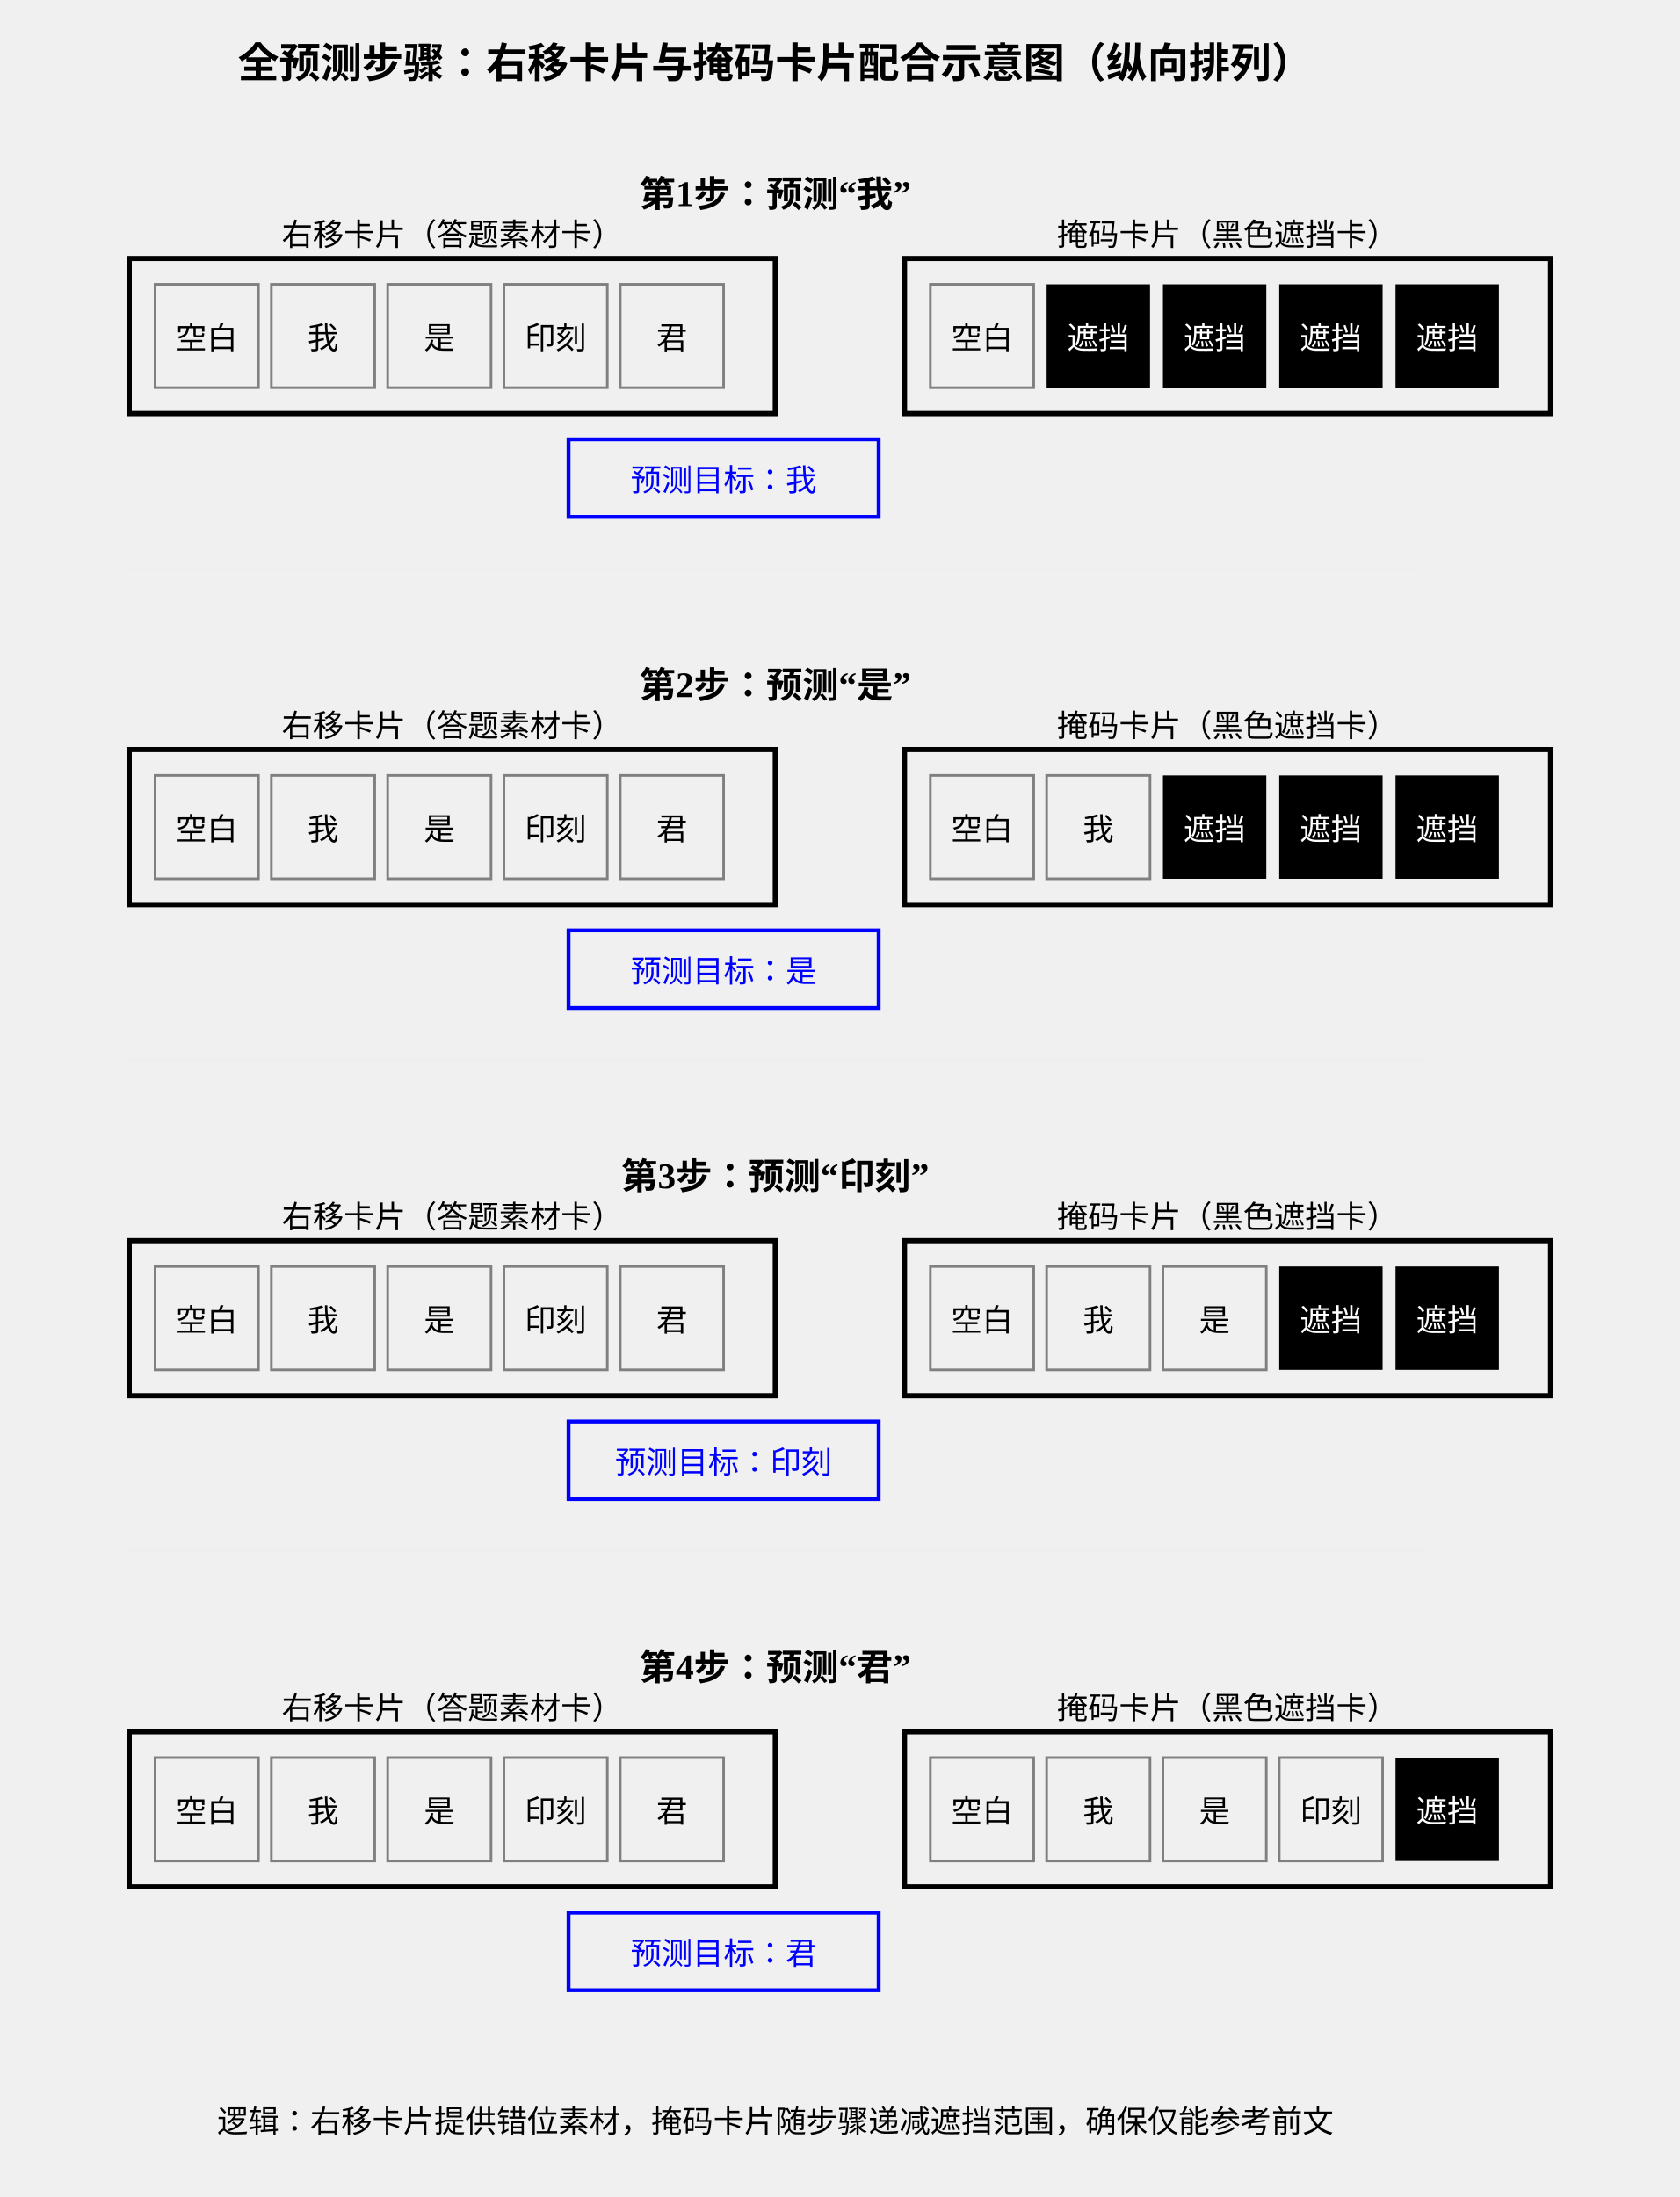
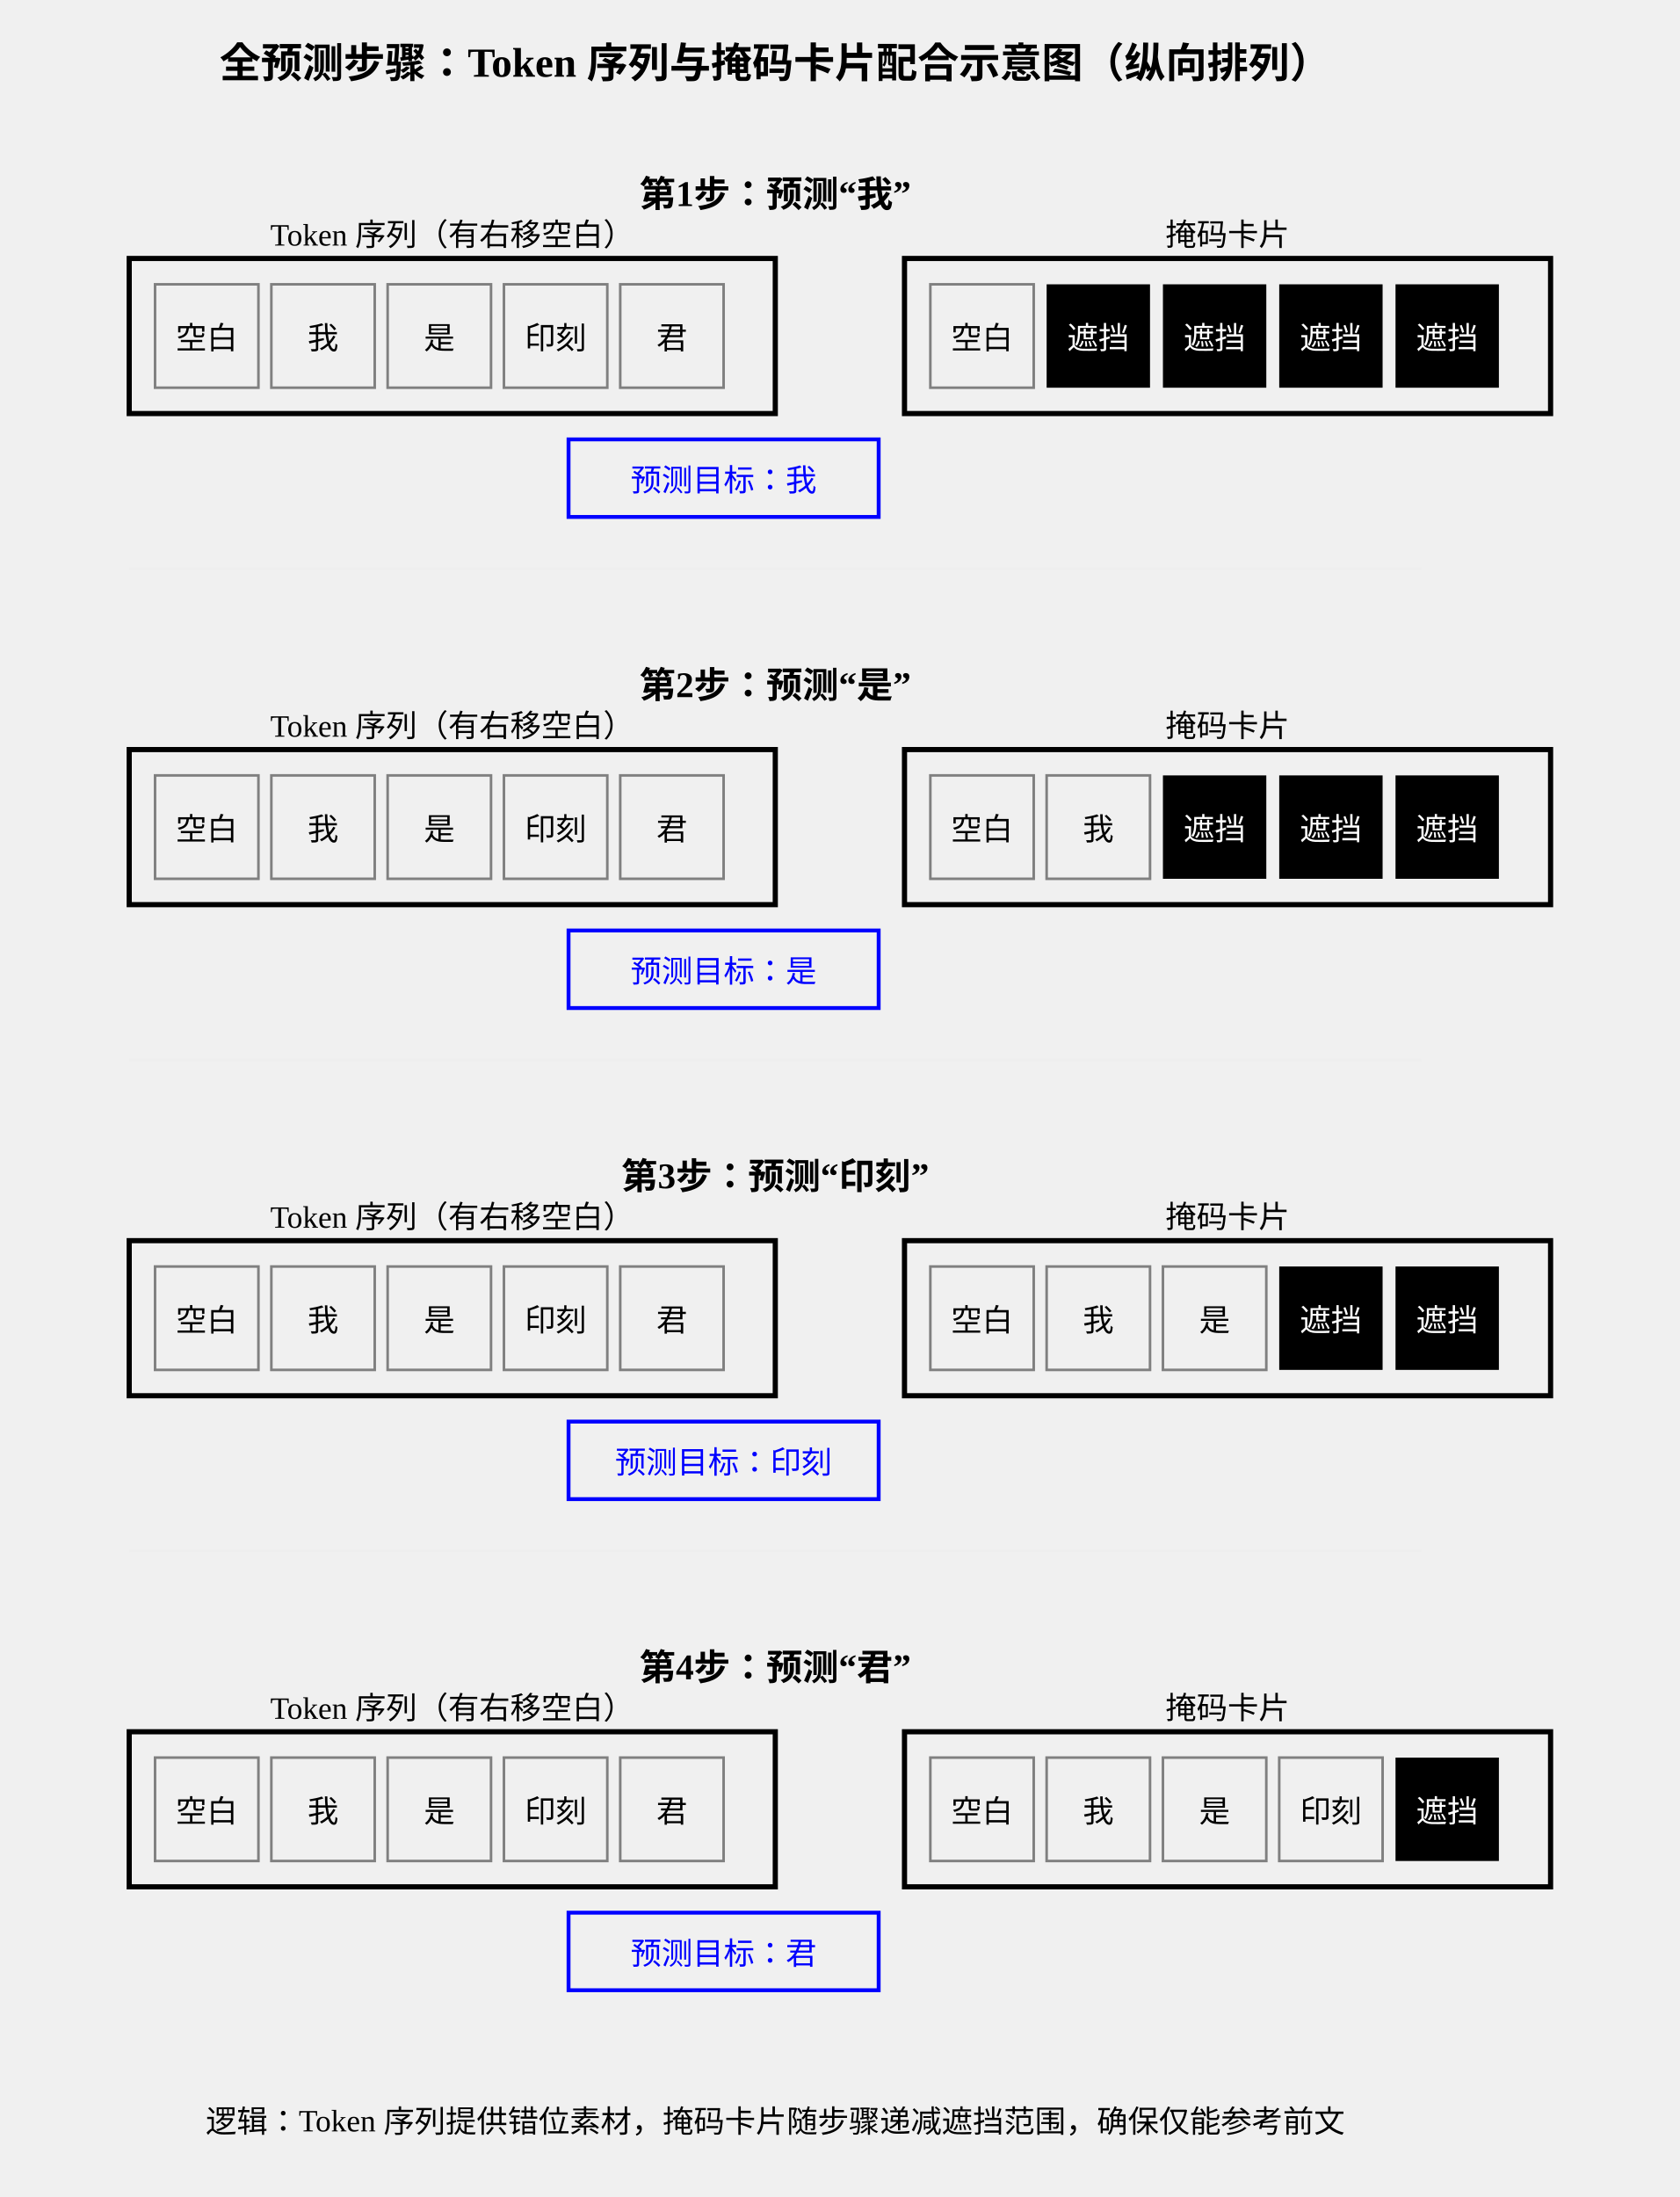
<svg width="650" height="850" viewBox="0 0 650 850">
-   <text x="300" y="30" text-anchor="middle" font-size="16" font-weight="bold">全预测步骤：右移卡片与掩码卡片配合示意图（纵向排列）</text>
+   <text x="300" y="30" text-anchor="middle" font-size="16" font-weight="bold">全预测步骤：Token 序列与掩码卡片配合示意图（纵向排列）</text>
  <text x="300" y="80" text-anchor="middle" font-size="14" font-weight="bold">第1步：预测“我”</text>
  <rect x="50" y="100" width="250" height="60" fill="none" stroke="black" stroke-width="2" />
-   <text x="175" y="95" text-anchor="middle" font-size="12">右移卡片（答题素材卡）</text>
+   <text x="175" y="95" text-anchor="middle" font-size="12">Token 序列（有右移空白）</text>
  <rect x="60" y="110" width="40" height="40" fill="none" stroke="gray" stroke-width="1" />
  <text x="80" y="135" text-anchor="middle" font-size="12">空白</text>
  <rect x="105" y="110" width="40" height="40" fill="none" stroke="gray" stroke-width="1" />
  <text x="125" y="135" text-anchor="middle" font-size="12">我</text>
  <rect x="150" y="110" width="40" height="40" fill="none" stroke="gray" stroke-width="1" />
  <text x="170" y="135" text-anchor="middle" font-size="12">是</text>
  <rect x="195" y="110" width="40" height="40" fill="none" stroke="gray" stroke-width="1" />
  <text x="215" y="135" text-anchor="middle" font-size="12">印刻</text>
  <rect x="240" y="110" width="40" height="40" fill="none" stroke="gray" stroke-width="1" />
  <text x="260" y="135" text-anchor="middle" font-size="12">君</text>
  <rect x="350" y="100" width="250" height="60" fill="none" stroke="black" stroke-width="2" />
-   <text x="475" y="95" text-anchor="middle" font-size="12">掩码卡片（黑色遮挡卡）</text>
+   <text x="475" y="95" text-anchor="middle" font-size="12">掩码卡片</text>
  <rect x="360" y="110" width="40" height="40" fill="none" stroke="gray" stroke-width="1" />
  <text x="380" y="135" text-anchor="middle" font-size="12">空白</text>
  <rect x="405" y="110" width="40" height="40" fill="black" />
  <text x="425" y="135" text-anchor="middle" font-size="12" fill="white">遮挡</text>
  <rect x="450" y="110" width="40" height="40" fill="black" />
  <text x="470" y="135" text-anchor="middle" font-size="12" fill="white">遮挡</text>
  <rect x="495" y="110" width="40" height="40" fill="black" />
  <text x="515" y="135" text-anchor="middle" font-size="12" fill="white">遮挡</text>
  <rect x="540" y="110" width="40" height="40" fill="black" />
  <text x="560" y="135" text-anchor="middle" font-size="12" fill="white">遮挡</text>
  <rect x="220" y="170" width="120" height="30" fill="none" stroke="blue" stroke-width="1.5" />
  <text x="280" y="190" text-anchor="middle" font-size="12" fill="blue">预测目标：我</text>
  <line x1="50" y1="220" x2="550" y2="220" stroke="#eee" stroke-width="1" />
  <text x="300" y="270" text-anchor="middle" font-size="14" font-weight="bold">第2步：预测“是”</text>
  <rect x="50" y="290" width="250" height="60" fill="none" stroke="black" stroke-width="2" />
-   <text x="175" y="285" text-anchor="middle" font-size="12">右移卡片（答题素材卡）</text>
+   <text x="175" y="285" text-anchor="middle" font-size="12">Token 序列（有右移空白）</text>
  <rect x="60" y="300" width="40" height="40" fill="none" stroke="gray" stroke-width="1" />
  <text x="80" y="325" text-anchor="middle" font-size="12">空白</text>
  <rect x="105" y="300" width="40" height="40" fill="none" stroke="gray" stroke-width="1" />
  <text x="125" y="325" text-anchor="middle" font-size="12">我</text>
  <rect x="150" y="300" width="40" height="40" fill="none" stroke="gray" stroke-width="1" />
  <text x="170" y="325" text-anchor="middle" font-size="12">是</text>
  <rect x="195" y="300" width="40" height="40" fill="none" stroke="gray" stroke-width="1" />
  <text x="215" y="325" text-anchor="middle" font-size="12">印刻</text>
  <rect x="240" y="300" width="40" height="40" fill="none" stroke="gray" stroke-width="1" />
  <text x="260" y="325" text-anchor="middle" font-size="12">君</text>
  <rect x="350" y="290" width="250" height="60" fill="none" stroke="black" stroke-width="2" />
-   <text x="475" y="285" text-anchor="middle" font-size="12">掩码卡片（黑色遮挡卡）</text>
+   <text x="475" y="285" text-anchor="middle" font-size="12">掩码卡片</text>
  <rect x="360" y="300" width="40" height="40" fill="none" stroke="gray" stroke-width="1" />
  <text x="380" y="325" text-anchor="middle" font-size="12">空白</text>
  <rect x="405" y="300" width="40" height="40" fill="none" stroke="gray" stroke-width="1" />
  <text x="425" y="325" text-anchor="middle" font-size="12">我</text>
  <rect x="450" y="300" width="40" height="40" fill="black" />
  <text x="470" y="325" text-anchor="middle" font-size="12" fill="white">遮挡</text>
  <rect x="495" y="300" width="40" height="40" fill="black" />
  <text x="515" y="325" text-anchor="middle" font-size="12" fill="white">遮挡</text>
  <rect x="540" y="300" width="40" height="40" fill="black" />
  <text x="560" y="325" text-anchor="middle" font-size="12" fill="white">遮挡</text>
  <rect x="220" y="360" width="120" height="30" fill="none" stroke="blue" stroke-width="1.5" />
  <text x="280" y="380" text-anchor="middle" font-size="12" fill="blue">预测目标：是</text>
  <line x1="50" y1="410" x2="550" y2="410" stroke="#eee" stroke-width="1" />
  <text x="300" y="460" text-anchor="middle" font-size="14" font-weight="bold">第3步：预测“印刻”</text>
  <rect x="50" y="480" width="250" height="60" fill="none" stroke="black" stroke-width="2" />
-   <text x="175" y="475" text-anchor="middle" font-size="12">右移卡片（答题素材卡）</text>
+   <text x="175" y="475" text-anchor="middle" font-size="12">Token 序列（有右移空白）</text>
  <rect x="60" y="490" width="40" height="40" fill="none" stroke="gray" stroke-width="1" />
  <text x="80" y="515" text-anchor="middle" font-size="12">空白</text>
  <rect x="105" y="490" width="40" height="40" fill="none" stroke="gray" stroke-width="1" />
  <text x="125" y="515" text-anchor="middle" font-size="12">我</text>
  <rect x="150" y="490" width="40" height="40" fill="none" stroke="gray" stroke-width="1" />
  <text x="170" y="515" text-anchor="middle" font-size="12">是</text>
  <rect x="195" y="490" width="40" height="40" fill="none" stroke="gray" stroke-width="1" />
  <text x="215" y="515" text-anchor="middle" font-size="12">印刻</text>
  <rect x="240" y="490" width="40" height="40" fill="none" stroke="gray" stroke-width="1" />
  <text x="260" y="515" text-anchor="middle" font-size="12">君</text>
  <rect x="350" y="480" width="250" height="60" fill="none" stroke="black" stroke-width="2" />
-   <text x="475" y="475" text-anchor="middle" font-size="12">掩码卡片（黑色遮挡卡）</text>
+   <text x="475" y="475" text-anchor="middle" font-size="12">掩码卡片</text>
  <rect x="360" y="490" width="40" height="40" fill="none" stroke="gray" stroke-width="1" />
  <text x="380" y="515" text-anchor="middle" font-size="12">空白</text>
  <rect x="405" y="490" width="40" height="40" fill="none" stroke="gray" stroke-width="1" />
  <text x="425" y="515" text-anchor="middle" font-size="12">我</text>
  <rect x="450" y="490" width="40" height="40" fill="none" stroke="gray" stroke-width="1" />
  <text x="470" y="515" text-anchor="middle" font-size="12">是</text>
  <rect x="495" y="490" width="40" height="40" fill="black" />
  <text x="515" y="515" text-anchor="middle" font-size="12" fill="white">遮挡</text>
  <rect x="540" y="490" width="40" height="40" fill="black" />
  <text x="560" y="515" text-anchor="middle" font-size="12" fill="white">遮挡</text>
  <rect x="220" y="550" width="120" height="30" fill="none" stroke="blue" stroke-width="1.5" />
  <text x="280" y="570" text-anchor="middle" font-size="12" fill="blue">预测目标：印刻</text>
  <line x1="50" y1="600" x2="550" y2="600" stroke="#eee" stroke-width="1" />
  <text x="300" y="650" text-anchor="middle" font-size="14" font-weight="bold">第4步：预测“君”</text>
  <rect x="50" y="670" width="250" height="60" fill="none" stroke="black" stroke-width="2" />
-   <text x="175" y="665" text-anchor="middle" font-size="12">右移卡片（答题素材卡）</text>
+   <text x="175" y="665" text-anchor="middle" font-size="12">Token 序列（有右移空白）</text>
  <rect x="60" y="680" width="40" height="40" fill="none" stroke="gray" stroke-width="1" />
  <text x="80" y="705" text-anchor="middle" font-size="12">空白</text>
  <rect x="105" y="680" width="40" height="40" fill="none" stroke="gray" stroke-width="1" />
  <text x="125" y="705" text-anchor="middle" font-size="12">我</text>
  <rect x="150" y="680" width="40" height="40" fill="none" stroke="gray" stroke-width="1" />
  <text x="170" y="705" text-anchor="middle" font-size="12">是</text>
  <rect x="195" y="680" width="40" height="40" fill="none" stroke="gray" stroke-width="1" />
  <text x="215" y="705" text-anchor="middle" font-size="12">印刻</text>
  <rect x="240" y="680" width="40" height="40" fill="none" stroke="gray" stroke-width="1" />
  <text x="260" y="705" text-anchor="middle" font-size="12">君</text>
  <rect x="350" y="670" width="250" height="60" fill="none" stroke="black" stroke-width="2" />
-   <text x="475" y="665" text-anchor="middle" font-size="12">掩码卡片（黑色遮挡卡）</text>
+   <text x="475" y="665" text-anchor="middle" font-size="12">掩码卡片</text>
  <rect x="360" y="680" width="40" height="40" fill="none" stroke="gray" stroke-width="1" />
  <text x="380" y="705" text-anchor="middle" font-size="12">空白</text>
  <rect x="405" y="680" width="40" height="40" fill="none" stroke="gray" stroke-width="1" />
  <text x="425" y="705" text-anchor="middle" font-size="12">我</text>
  <rect x="450" y="680" width="40" height="40" fill="none" stroke="gray" stroke-width="1" />
  <text x="470" y="705" text-anchor="middle" font-size="12">是</text>
  <rect x="495" y="680" width="40" height="40" fill="none" stroke="gray" stroke-width="1" />
  <text x="515" y="705" text-anchor="middle" font-size="12">印刻</text>
  <rect x="540" y="680" width="40" height="40" fill="black" />
  <text x="560" y="705" text-anchor="middle" font-size="12" fill="white">遮挡</text>
  <rect x="220" y="740" width="120" height="30" fill="none" stroke="blue" stroke-width="1.5" />
  <text x="280" y="760" text-anchor="middle" font-size="12" fill="blue">预测目标：君</text>
-   <text x="300" y="825" text-anchor="middle" font-size="12">逻辑：右移卡片提供错位素材，掩码卡片随步骤递减遮挡范围，确保仅能参考前文</text>
+   <text x="300" y="825" text-anchor="middle" font-size="12">逻辑：Token 序列提供错位素材，掩码卡片随步骤递减遮挡范围，确保仅能参考前文</text>
</svg>
